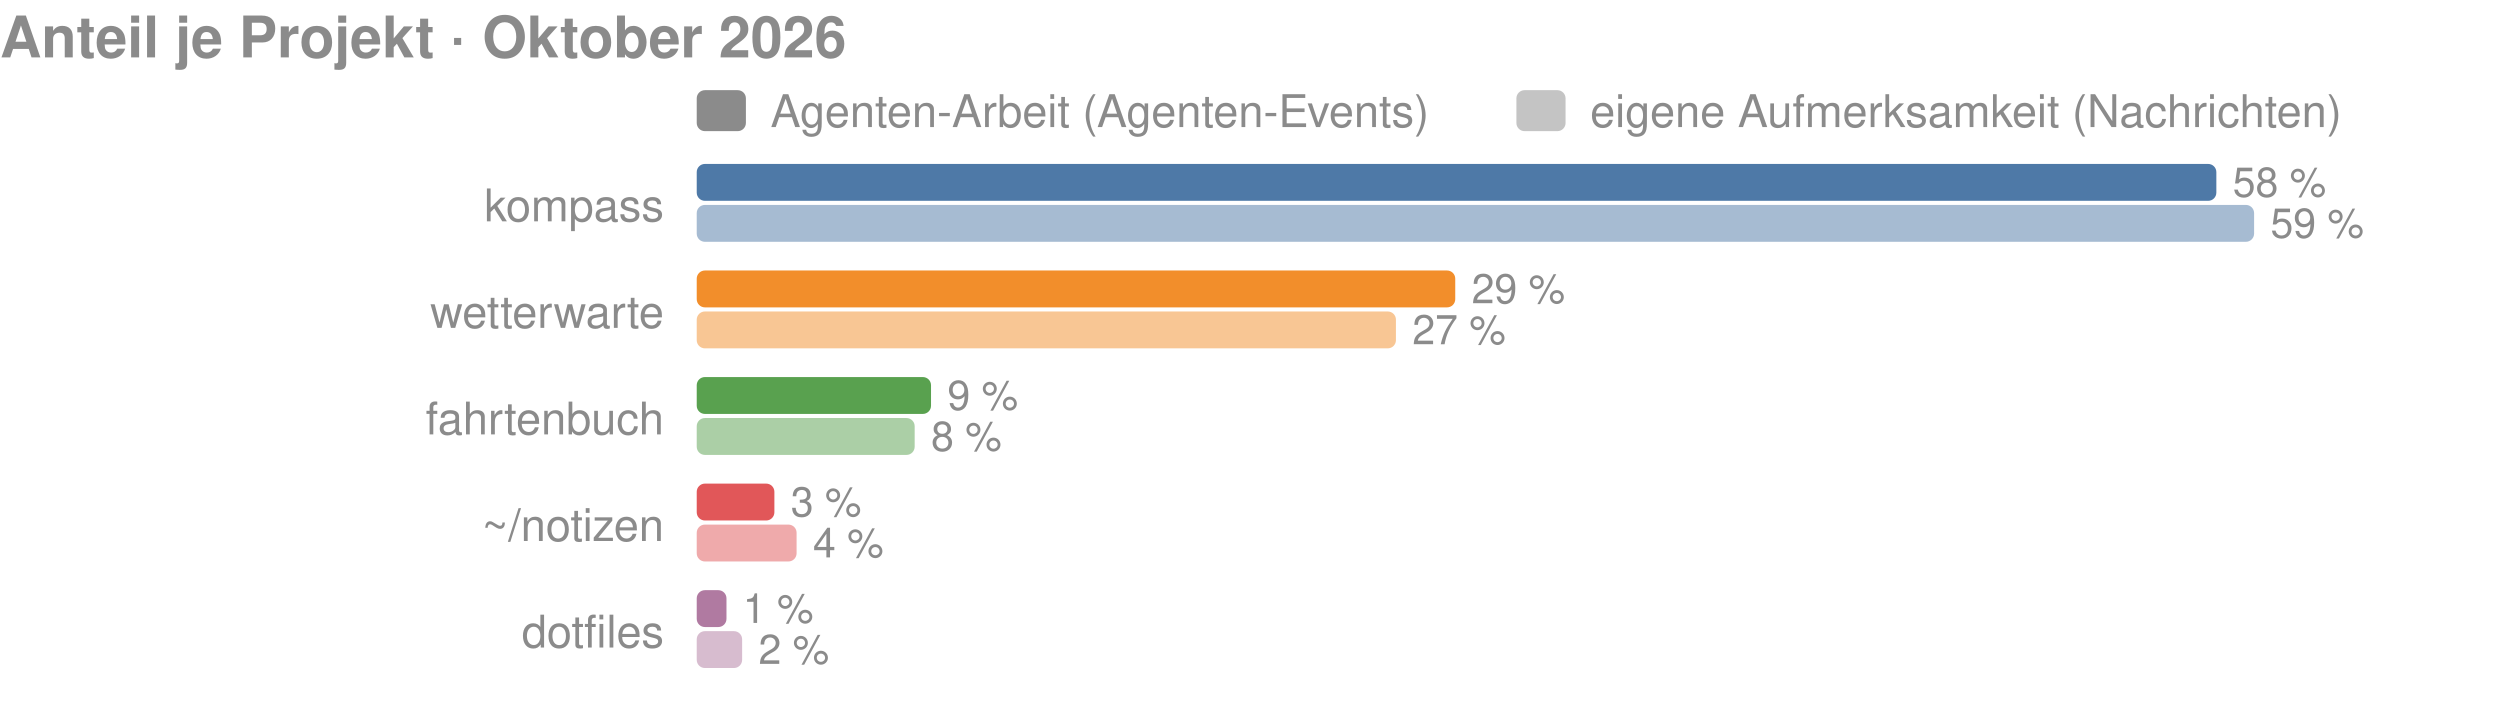
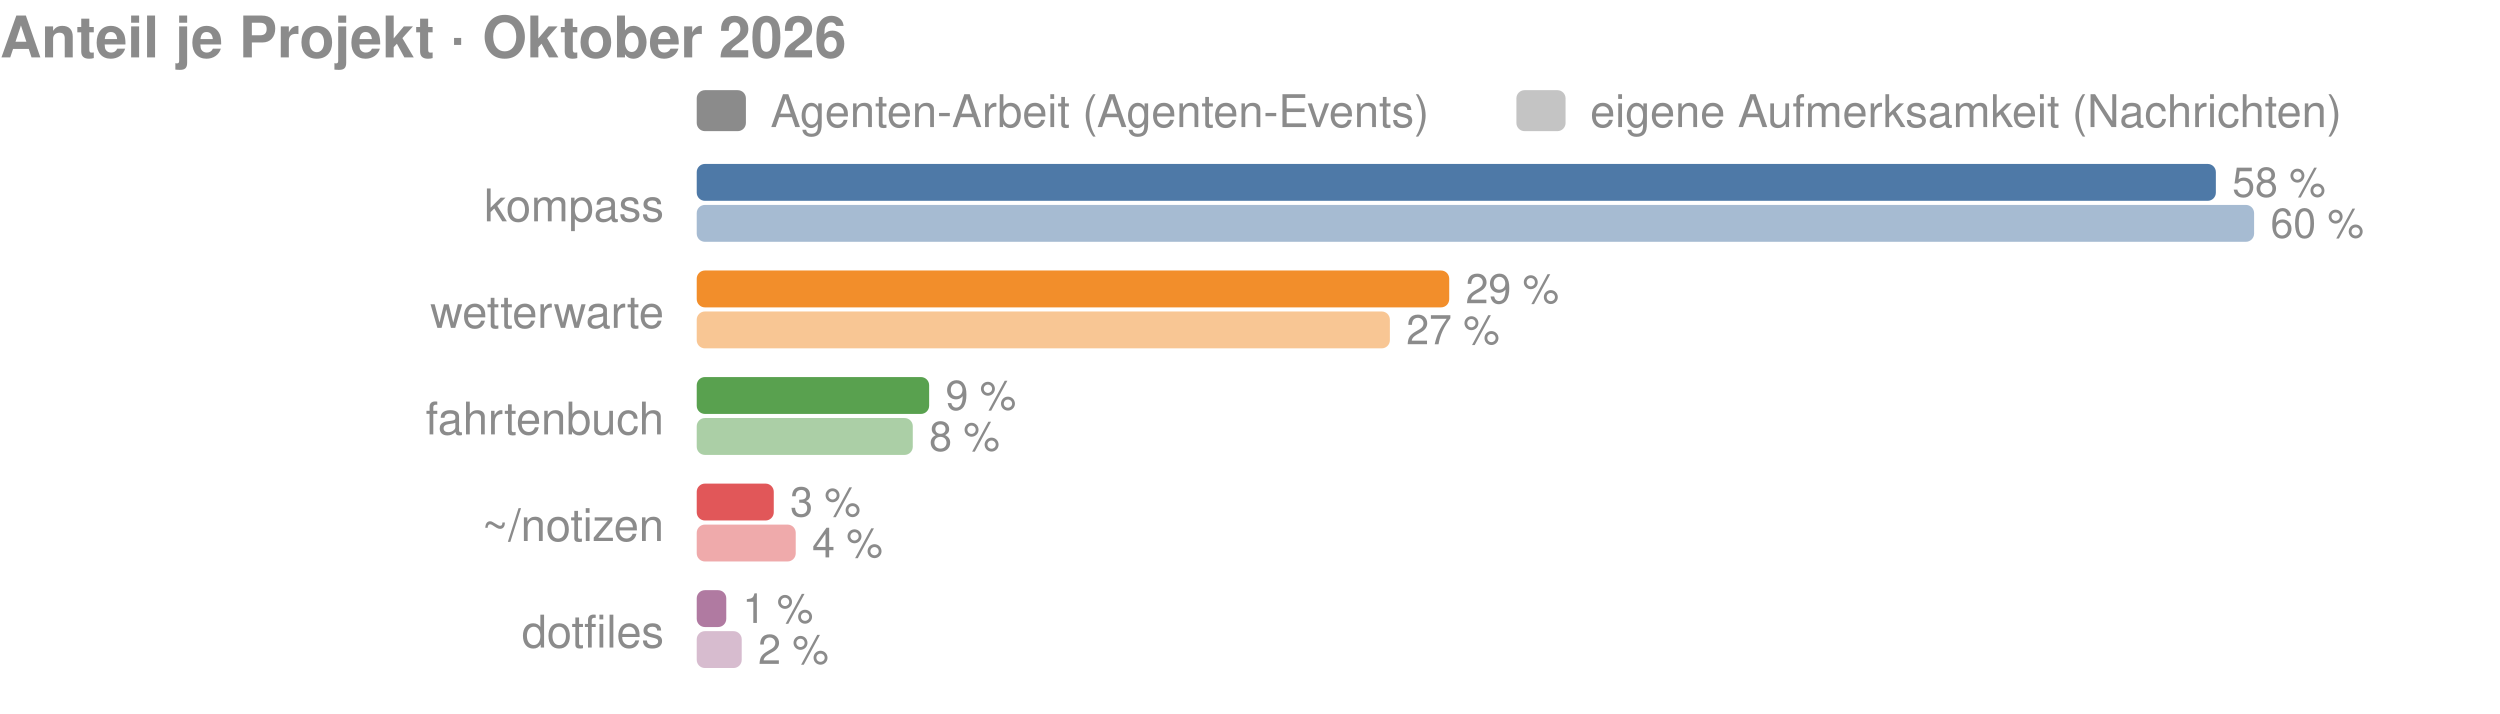
<svg xmlns="http://www.w3.org/2000/svg" width="610" height="174" viewBox="0 0 610 174" font-family="-apple-system, 'Segoe UI', Helvetica, Arial, sans-serif">
  <text x="0" y="14" font-size="14" font-weight="600" fill="#8b8b8b">Anteil je Projekt · Oktober 2026</text>
  <rect x="170" y="22" width="12" height="10" rx="2" fill="#8b8b8b" />
  <text x="188" y="31" font-size="11" fill="#8b8b8b">Agenten-Arbeit (Agenten-Events)</text>
  <rect x="370" y="22" width="12" height="10" rx="2" fill="#8b8b8b" fill-opacity="0.5" />
  <text x="388" y="31" font-size="11" fill="#8b8b8b">eigene Aufmerksamkeit (Nachrichten)</text>
  <text x="162" y="54" font-size="11" text-anchor="end" fill="#8b8b8b">kompass</text>
-   <rect x="170" y="40" width="370.79" height="9" rx="2" fill="#4e79a7" />
-   <text x="544.79" y="48" font-size="10" fill="#8b8b8b">58 %</text>
+   <rect x="170" y="40" width="370.67" height="9" rx="2" fill="#4e79a7" />
+   <text x="544.67" y="48" font-size="10" fill="#8b8b8b">58 %</text>
  <rect x="170" y="50" width="380" height="9" rx="2" fill="#4e79a7" fill-opacity="0.5" />
-   <text x="554" y="58" font-size="10" fill="#8b8b8b">59 %</text>
+   <text x="554" y="58" font-size="10" fill="#8b8b8b">60 %</text>
  <text x="162" y="80" font-size="11" text-anchor="end" fill="#8b8b8b">wetterwarte</text>
-   <rect x="170" y="66" width="185.08" height="9" rx="2" fill="#f28e2b" />
-   <text x="359.08" y="74" font-size="10" fill="#8b8b8b">29 %</text>
-   <rect x="170" y="76" width="170.61" height="9" rx="2" fill="#f28e2b" fill-opacity="0.5" />
-   <text x="344.61" y="84" font-size="10" fill="#8b8b8b">27 %</text>
+   <rect x="170" y="66" width="183.61" height="9" rx="2" fill="#f28e2b" />
+   <text x="357.61" y="74" font-size="10" fill="#8b8b8b">29 %</text>
+   <rect x="170" y="76" width="169.13" height="9" rx="2" fill="#f28e2b" fill-opacity="0.5" />
+   <text x="343.13" y="84" font-size="10" fill="#8b8b8b">27 %</text>
  <text x="162" y="106" font-size="11" text-anchor="end" fill="#8b8b8b">fahrtenbuch</text>
-   <rect x="170" y="92" width="57.17" height="9" rx="2" fill="#59a14f" />
-   <text x="231.17" y="100" font-size="10" fill="#8b8b8b">9 %</text>
-   <rect x="170" y="102" width="53.18" height="9" rx="2" fill="#59a14f" fill-opacity="0.5" />
-   <text x="227.18" y="110" font-size="10" fill="#8b8b8b">8 %</text>
+   <rect x="170" y="92" width="56.71" height="9" rx="2" fill="#59a14f" />
+   <text x="230.71" y="100" font-size="10" fill="#8b8b8b">9 %</text>
+   <rect x="170" y="102" width="52.72" height="9" rx="2" fill="#59a14f" fill-opacity="0.5" />
+   <text x="226.72" y="110" font-size="10" fill="#8b8b8b">8 %</text>
  <text x="162" y="132" font-size="11" text-anchor="end" fill="#8b8b8b">~/notizen</text>
-   <rect x="170" y="118" width="18.95" height="9" rx="2" fill="#e15759" />
-   <text x="192.95" y="126" font-size="10" fill="#8b8b8b">3 %</text>
-   <rect x="170" y="128" width="24.37" height="9" rx="2" fill="#e15759" fill-opacity="0.5" />
-   <text x="198.37" y="136" font-size="10" fill="#8b8b8b">4 %</text>
+   <rect x="170" y="118" width="18.8" height="9" rx="2" fill="#e15759" />
+   <text x="192.8" y="126" font-size="10" fill="#8b8b8b">3 %</text>
+   <rect x="170" y="128" width="24.16" height="9" rx="2" fill="#e15759" fill-opacity="0.5" />
+   <text x="198.16" y="136" font-size="10" fill="#8b8b8b">4 %</text>
  <text x="162" y="158" font-size="11" text-anchor="end" fill="#8b8b8b">dotfiles</text>
-   <rect x="170" y="144" width="7.26" height="9" rx="2" fill="#b07aa1" />
-   <text x="181.26" y="152" font-size="10" fill="#8b8b8b">1 %</text>
-   <rect x="170" y="154" width="11.08" height="9" rx="2" fill="#b07aa1" fill-opacity="0.5" />
-   <text x="185.08" y="162" font-size="10" fill="#8b8b8b">2 %</text>
+   <rect x="170" y="144" width="7.21" height="9" rx="2" fill="#b07aa1" />
+   <text x="181.21" y="152" font-size="10" fill="#8b8b8b">1 %</text>
+   <rect x="170" y="154" width="10.98" height="9" rx="2" fill="#b07aa1" fill-opacity="0.5" />
+   <text x="184.98" y="162" font-size="10" fill="#8b8b8b">2 %</text>
</svg>
